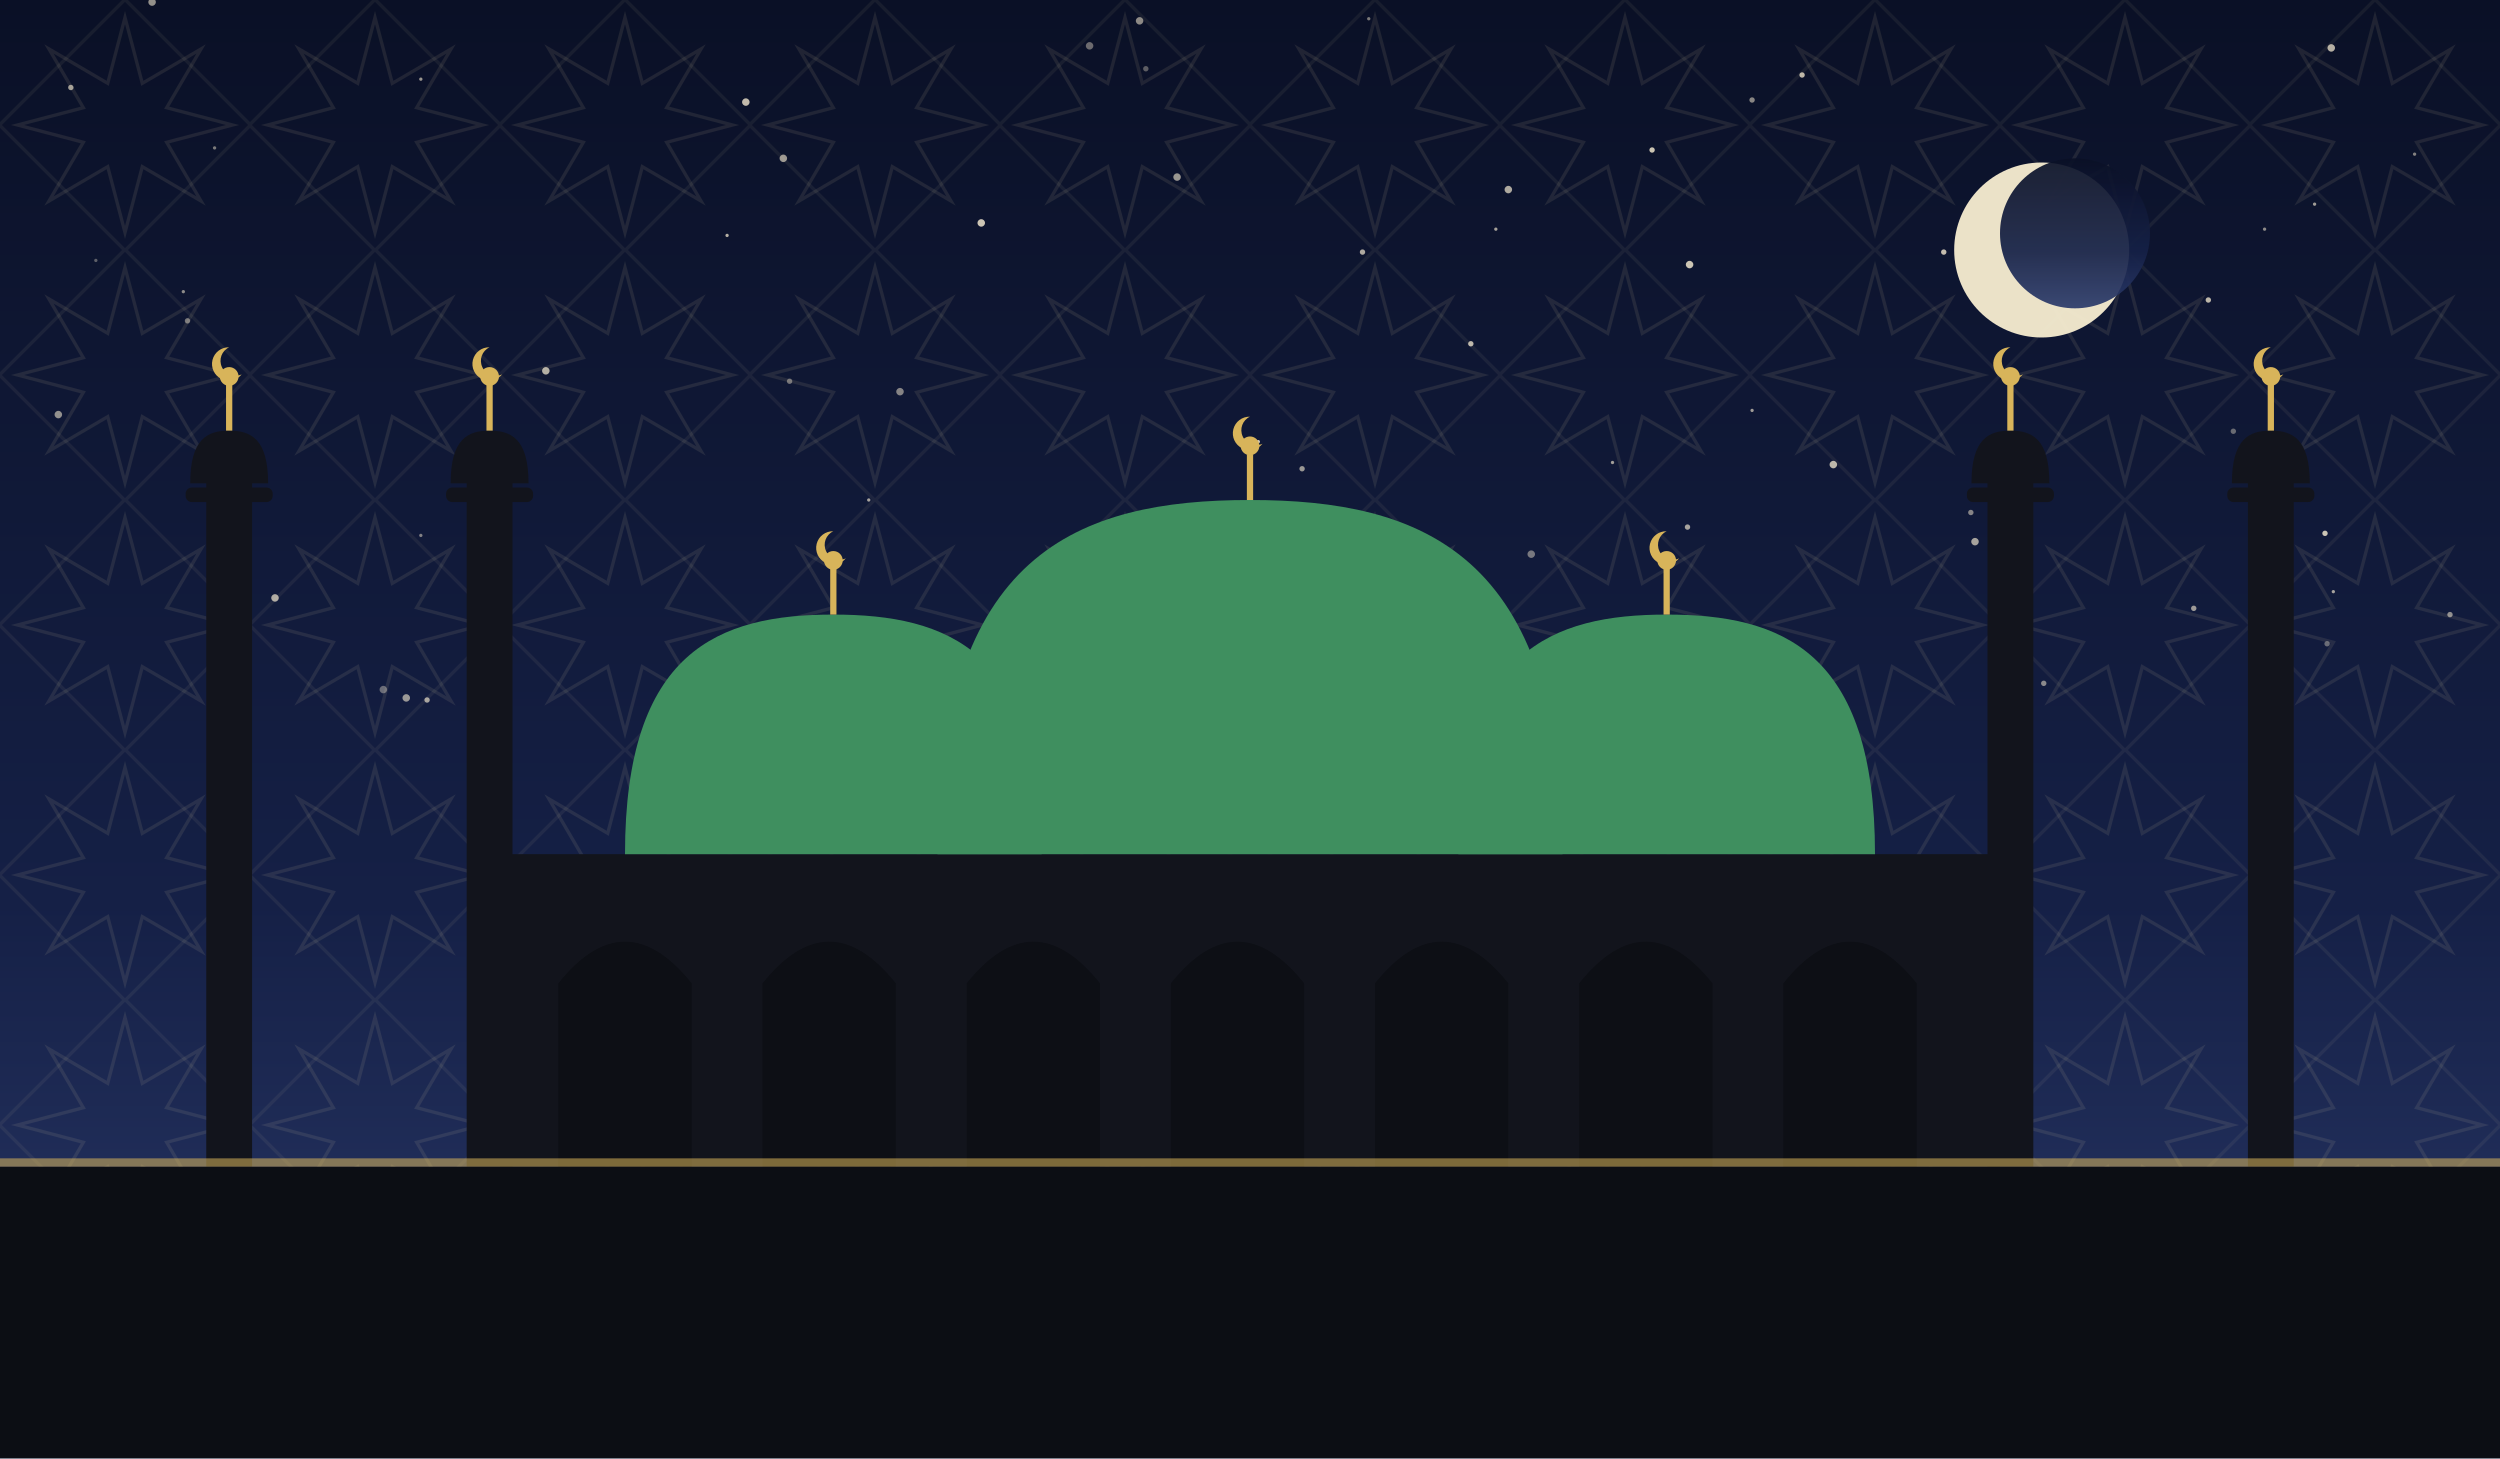
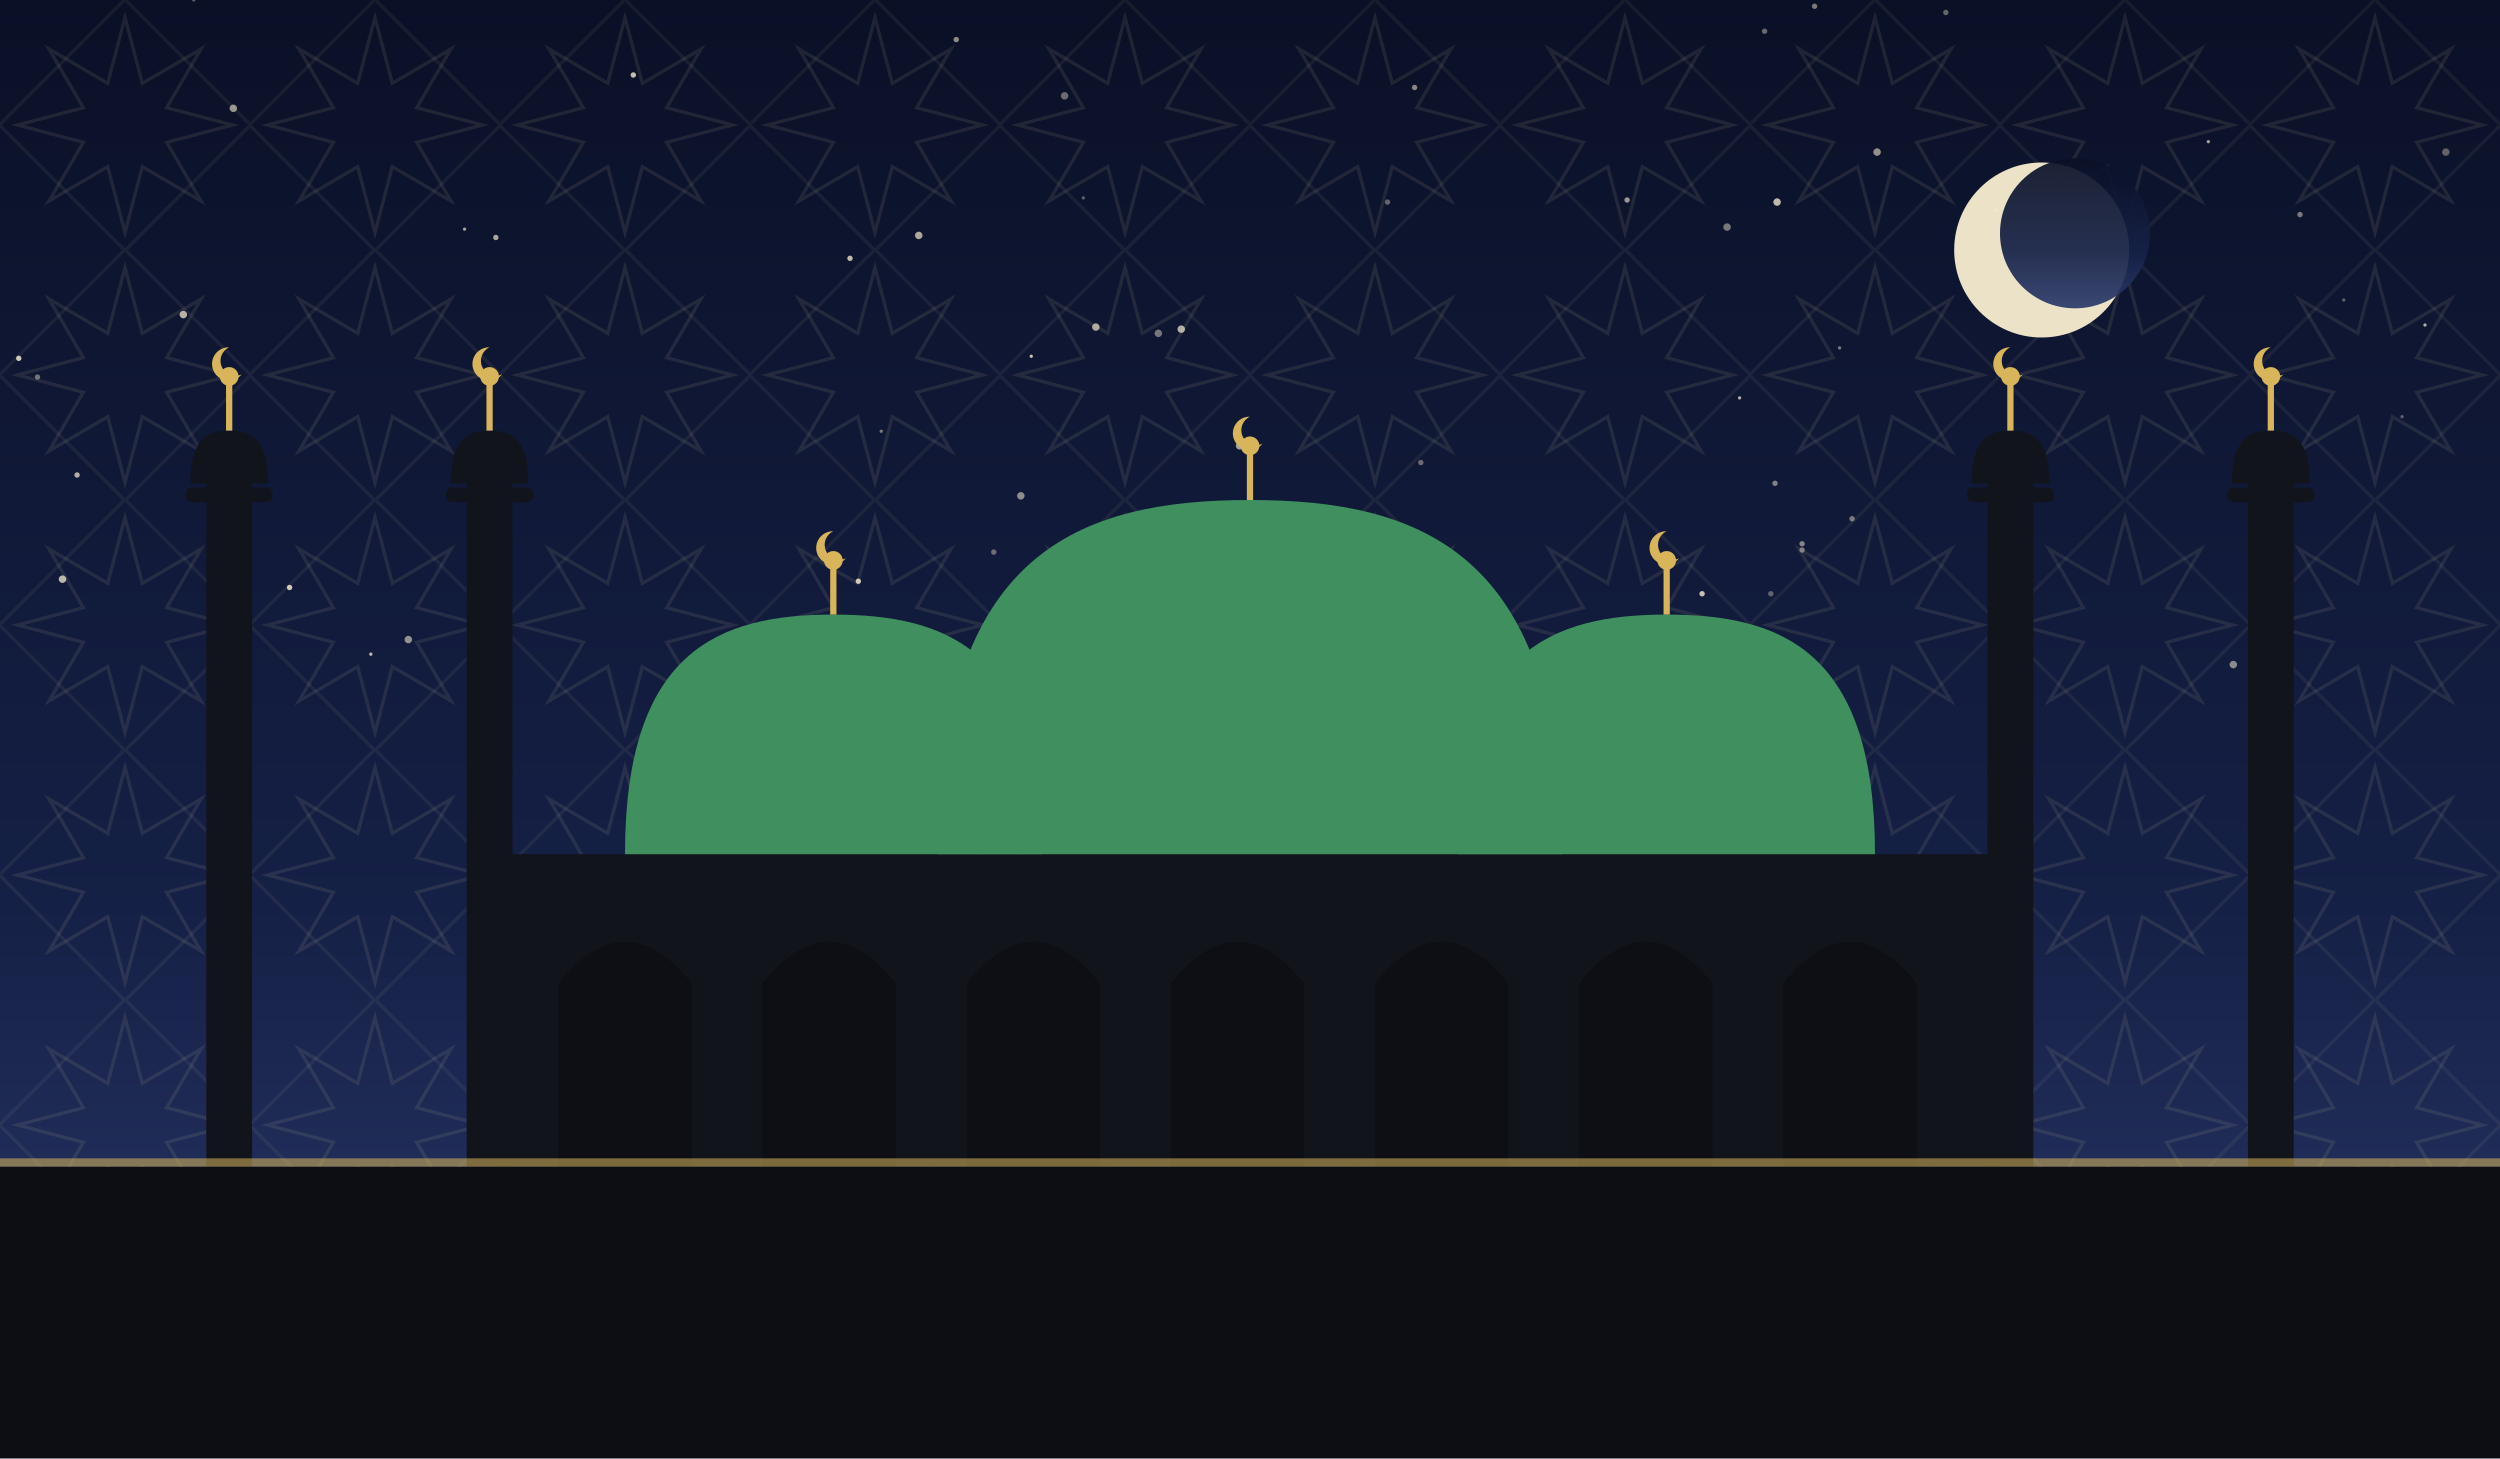
<svg xmlns="http://www.w3.org/2000/svg" viewBox="0 0 1200 700" role="img">
  <defs>
    <linearGradient id="sky" x1="0" y1="0" x2="0" y2="1">
      <stop offset="0" stop-color="#0a1026" />
      <stop offset="0.62" stop-color="#152046" />
      <stop offset="1" stop-color="#2b3a6b" />
    </linearGradient>
    <pattern id="g1" width="120" height="120" patternUnits="userSpaceOnUse">
      <polygon points="111.6,60.0 80.0,68.3 96.5,96.5 68.3,80.0 60.0,111.6 51.7,80.0 23.5,96.5 40.0,68.3 8.4,60.0 40.0,51.7 23.5,23.5 51.7,40.0 60.0,8.4 68.3,40.0 96.5,23.5 80.0,51.7" fill="none" stroke="#e8d9a8" stroke-width="1.6" opacity="0.1" />
      <rect x="17.4" y="17.4" width="85.2" height="85.2" fill="none" stroke="#e8d9a8" stroke-width="1.6" opacity="0.07" transform="rotate(45 60.0 60.0)" />
    </pattern>
  </defs>
  <rect width="1200" height="700" fill="url(#sky)" />
  <rect width="1200" height="700" fill="url(#g1)" />
-   <circle cx="1116" cy="256" r="1.3" fill="#f7ecd2" opacity="0.81" />
-   <circle cx="46" cy="125" r="0.8" fill="#f7ecd2" opacity="0.35" />
-   <circle cx="73" cy="1" r="1.8" fill="#f7ecd2" opacity="0.58" />
-   <circle cx="981" cy="328" r="1.3" fill="#f7ecd2" opacity="0.53" />
-   <circle cx="202" cy="38" r="0.8" fill="#f7ecd2" opacity="0.61" />
-   <circle cx="1072" cy="207" r="1.3" fill="#f7ecd2" opacity="0.39" />
-   <circle cx="1119" cy="23" r="1.8" fill="#f7ecd2" opacity="0.72" />
-   <circle cx="1087" cy="110" r="0.8" fill="#f7ecd2" opacity="0.55" />
-   <circle cx="88" cy="140" r="0.8" fill="#f7ecd2" opacity="0.55" />
-   <circle cx="498" cy="329" r="1.8" fill="#f7ecd2" opacity="0.77" />
-   <circle cx="565" cy="85" r="1.8" fill="#f7ecd2" opacity="0.60" />
-   <circle cx="793" cy="72" r="1.3" fill="#f7ecd2" opacity="0.81" />
-   <circle cx="774" cy="222" r="0.8" fill="#f7ecd2" opacity="0.63" />
-   <circle cx="724" cy="91" r="1.8" fill="#f7ecd2" opacity="0.69" />
-   <circle cx="811" cy="127" r="1.8" fill="#f7ecd2" opacity="0.82" />
-   <circle cx="99" cy="214" r="1.3" fill="#f7ecd2" opacity="0.71" />
-   <circle cx="1060" cy="144" r="1.3" fill="#f7ecd2" opacity="0.75" />
-   <circle cx="550" cy="33" r="1.3" fill="#f7ecd2" opacity="0.35" />
-   <circle cx="657" cy="9" r="0.8" fill="#f7ecd2" opacity="0.48" />
-   <circle cx="205" cy="336" r="1.3" fill="#f7ecd2" opacity="0.65" />
-   <circle cx="946" cy="246" r="1.3" fill="#f7ecd2" opacity="0.51" />
-   <circle cx="1176" cy="295" r="1.3" fill="#f7ecd2" opacity="0.55" />
-   <circle cx="103" cy="71" r="0.8" fill="#f7ecd2" opacity="0.48" />
-   <circle cx="1111" cy="98" r="0.8" fill="#f7ecd2" opacity="0.63" />
-   <circle cx="432" cy="188" r="1.8" fill="#f7ecd2" opacity="0.51" />
-   <circle cx="202" cy="257" r="0.8" fill="#f7ecd2" opacity="0.49" />
-   <circle cx="349" cy="113" r="0.8" fill="#f7ecd2" opacity="0.72" />
-   <circle cx="417" cy="240" r="0.8" fill="#f7ecd2" opacity="0.65" />
-   <circle cx="718" cy="110" r="0.8" fill="#f7ecd2" opacity="0.65" />
-   <circle cx="28" cy="199" r="1.8" fill="#f7ecd2" opacity="0.57" />
-   <circle cx="195" cy="335" r="1.8" fill="#f7ecd2" opacity="0.60" />
-   <circle cx="523" cy="22" r="1.8" fill="#f7ecd2" opacity="0.41" />
-   <circle cx="604" cy="212" r="0.8" fill="#f7ecd2" opacity="0.83" />
-   <circle cx="654" cy="121" r="1.3" fill="#f7ecd2" opacity="0.69" />
-   <circle cx="841" cy="197" r="0.8" fill="#f7ecd2" opacity="0.62" />
-   <circle cx="229" cy="324" r="1.3" fill="#f7ecd2" opacity="0.81" />
-   <circle cx="90" cy="154" r="1.3" fill="#f7ecd2" opacity="0.45" />
-   <circle cx="880" cy="223" r="1.8" fill="#f7ecd2" opacity="0.75" />
-   <circle cx="1087" cy="239" r="0.8" fill="#f7ecd2" opacity="0.78" />
-   <circle cx="735" cy="266" r="1.8" fill="#f7ecd2" opacity="0.45" />
-   <circle cx="376" cy="76" r="1.8" fill="#f7ecd2" opacity="0.61" />
-   <circle cx="706" cy="165" r="1.3" fill="#f7ecd2" opacity="0.75" />
-   <circle cx="933" cy="121" r="1.3" fill="#f7ecd2" opacity="0.78" />
-   <circle cx="841" cy="48" r="1.3" fill="#f7ecd2" opacity="0.53" />
-   <circle cx="262" cy="178" r="1.8" fill="#f7ecd2" opacity="0.71" />
-   <circle cx="132" cy="287" r="1.8" fill="#f7ecd2" opacity="0.69" />
-   <circle cx="379" cy="183" r="1.3" fill="#f7ecd2" opacity="0.42" />
-   <circle cx="547" cy="10" r="1.8" fill="#f7ecd2" opacity="0.55" />
-   <circle cx="948" cy="260" r="1.8" fill="#f7ecd2" opacity="0.65" />
-   <circle cx="358" cy="49" r="1.8" fill="#f7ecd2" opacity="0.77" />
-   <circle cx="625" cy="225" r="1.3" fill="#f7ecd2" opacity="0.60" />
-   <circle cx="1053" cy="292" r="1.3" fill="#f7ecd2" opacity="0.61" />
-   <circle cx="34" cy="42" r="1.3" fill="#f7ecd2" opacity="0.63" />
-   <circle cx="184" cy="331" r="1.8" fill="#f7ecd2" opacity="0.39" />
-   <circle cx="471" cy="107" r="1.8" fill="#f7ecd2" opacity="0.82" />
-   <circle cx="1159" cy="74" r="0.8" fill="#f7ecd2" opacity="0.51" />
-   <circle cx="1120" cy="284" r="0.8" fill="#f7ecd2" opacity="0.65" />
-   <circle cx="810" cy="253" r="1.3" fill="#f7ecd2" opacity="0.65" />
-   <circle cx="1117" cy="309" r="1.3" fill="#f7ecd2" opacity="0.38" />
-   <circle cx="865" cy="36" r="1.3" fill="#f7ecd2" opacity="0.75" />
+   <circle cx="852" cy="232" r="1.3" fill="#f7ecd2" opacity="0.49" />
+   <circle cx="1174" cy="73" r="1.8" fill="#f7ecd2" opacity="0.37" />
+   <circle cx="817" cy="285" r="1.3" fill="#f7ecd2" opacity="0.80" />
+   <circle cx="93" cy="0" r="0.8" fill="#f7ecd2" opacity="0.35" />
+   <circle cx="178" cy="314" r="0.8" fill="#f7ecd2" opacity="0.77" />
+   <circle cx="520" cy="95" r="0.8" fill="#f7ecd2" opacity="0.35" />
+   <circle cx="423" cy="207" r="0.8" fill="#f7ecd2" opacity="0.46" />
+   <circle cx="679" cy="42" r="1.3" fill="#f7ecd2" opacity="0.53" />
+   <circle cx="304" cy="36" r="1.3" fill="#f7ecd2" opacity="0.79" />
+   <circle cx="666" cy="97" r="1.3" fill="#f7ecd2" opacity="0.37" />
+   <circle cx="829" cy="109" r="1.8" fill="#f7ecd2" opacity="0.46" />
+   <circle cx="865" cy="264" r="1.3" fill="#f7ecd2" opacity="0.45" />
+   <circle cx="30" cy="278" r="1.8" fill="#f7ecd2" opacity="0.75" />
+   <circle cx="412" cy="279" r="1.3" fill="#f7ecd2" opacity="0.83" />
+   <circle cx="835" cy="191" r="0.8" fill="#f7ecd2" opacity="0.70" />
+   <circle cx="651" cy="326" r="1.8" fill="#f7ecd2" opacity="0.61" />
+   <circle cx="556" cy="160" r="1.8" fill="#f7ecd2" opacity="0.45" />
+   <circle cx="958" cy="101" r="0.8" fill="#f7ecd2" opacity="0.43" />
+   <circle cx="441" cy="113" r="1.8" fill="#f7ecd2" opacity="0.68" />
+   <circle cx="37" cy="228" r="1.3" fill="#f7ecd2" opacity="0.71" />
+   <circle cx="682" cy="222" r="1.3" fill="#f7ecd2" opacity="0.39" />
+   <circle cx="1104" cy="103" r="1.3" fill="#f7ecd2" opacity="0.47" />
+   <circle cx="847" cy="15" r="1.3" fill="#f7ecd2" opacity="0.40" />
+   <circle cx="223" cy="110" r="0.8" fill="#f7ecd2" opacity="0.65" />
+   <circle cx="408" cy="124" r="1.3" fill="#f7ecd2" opacity="0.77" />
+   <circle cx="850" cy="285" r="1.3" fill="#f7ecd2" opacity="0.35" />
+   <circle cx="853" cy="97" r="1.8" fill="#f7ecd2" opacity="0.76" />
+   <circle cx="9" cy="172" r="1.3" fill="#f7ecd2" opacity="0.83" />
+   <circle cx="934" cy="6" r="1.3" fill="#f7ecd2" opacity="0.39" />
+   <circle cx="196" cy="307" r="1.8" fill="#f7ecd2" opacity="0.57" />
+   <circle cx="459" cy="19" r="1.3" fill="#f7ecd2" opacity="0.56" />
+   <circle cx="595" cy="214" r="1.8" fill="#f7ecd2" opacity="0.65" />
+   <circle cx="1060" cy="68" r="0.8" fill="#f7ecd2" opacity="0.65" />
+   <circle cx="342" cy="309" r="0.8" fill="#f7ecd2" opacity="0.63" />
+   <circle cx="865" cy="261" r="1.3" fill="#f7ecd2" opacity="0.50" />
+   <circle cx="781" cy="96" r="1.3" fill="#f7ecd2" opacity="0.61" />
+   <circle cx="786" cy="310" r="1.3" fill="#f7ecd2" opacity="0.45" />
+   <circle cx="88" cy="151" r="1.8" fill="#f7ecd2" opacity="0.73" />
+   <circle cx="871" cy="3" r="1.3" fill="#f7ecd2" opacity="0.48" />
+   <circle cx="567" cy="158" r="1.8" fill="#f7ecd2" opacity="0.71" />
+   <circle cx="112" cy="52" r="1.8" fill="#f7ecd2" opacity="0.59" />
+   <circle cx="634" cy="313" r="1.8" fill="#f7ecd2" opacity="0.77" />
+   <circle cx="477" cy="265" r="1.3" fill="#f7ecd2" opacity="0.40" />
+   <circle cx="1153" cy="200" r="0.8" fill="#f7ecd2" opacity="0.35" />
+   <circle cx="238" cy="114" r="1.3" fill="#f7ecd2" opacity="0.67" />
+   <circle cx="780" cy="315" r="0.8" fill="#f7ecd2" opacity="0.35" />
+   <circle cx="883" cy="167" r="0.8" fill="#f7ecd2" opacity="0.46" />
+   <circle cx="139" cy="282" r="1.3" fill="#f7ecd2" opacity="0.83" />
+   <circle cx="1164" cy="156" r="0.8" fill="#f7ecd2" opacity="0.69" />
+   <circle cx="526" cy="157" r="1.8" fill="#f7ecd2" opacity="0.67" />
+   <circle cx="889" cy="249" r="1.3" fill="#f7ecd2" opacity="0.46" />
+   <circle cx="1125" cy="144" r="0.8" fill="#f7ecd2" opacity="0.35" />
+   <circle cx="490" cy="238" r="1.8" fill="#f7ecd2" opacity="0.55" />
+   <circle cx="1072" cy="319" r="1.8" fill="#f7ecd2" opacity="0.53" />
+   <circle cx="495" cy="171" r="0.8" fill="#f7ecd2" opacity="0.80" />
+   <circle cx="511" cy="46" r="1.8" fill="#f7ecd2" opacity="0.41" />
+   <circle cx="616" cy="300" r="1.3" fill="#f7ecd2" opacity="0.35" />
+   <circle cx="18" cy="181" r="1.3" fill="#f7ecd2" opacity="0.43" />
+   <circle cx="901" cy="73" r="1.8" fill="#f7ecd2" opacity="0.58" />
+   <circle cx="697" cy="268" r="1.8" fill="#f7ecd2" opacity="0.81" />
  <circle cx="980" cy="120" r="42" fill="#f6ecd0" opacity="0.95" />
  <circle cx="996" cy="112" r="36" fill="url(#sky)" opacity="0.92" />
  <rect x="240" y="410" width="720" height="150" fill="#12141c" />
  <path d="M 268 560 L 268 472 Q 300 432 332 472 L 332 560 Z" fill="#0c0e14" opacity="0.9" />
  <path d="M 366 560 L 366 472 Q 398 432 430 472 L 430 560 Z" fill="#0c0e14" opacity="0.9" />
  <path d="M 464 560 L 464 472 Q 496 432 528 472 L 528 560 Z" fill="#0c0e14" opacity="0.9" />
  <path d="M 562 560 L 562 472 Q 594 432 626 472 L 626 560 Z" fill="#0c0e14" opacity="0.9" />
  <path d="M 660 560 L 660 472 Q 692 432 724 472 L 724 560 Z" fill="#0c0e14" opacity="0.9" />
  <path d="M 758 560 L 758 472 Q 790 432 822 472 L 822 560 Z" fill="#0c0e14" opacity="0.9" />
  <path d="M 856 560 L 856 472 Q 888 432 920 472 L 920 560 Z" fill="#0c0e14" opacity="0.9" />
  <path d="M 450 410 C 450 265.5, 517.5 240, 600 240 C 682.5 240, 750 265.5, 750 410 Z" fill="#3f8f5f" />
  <line x1="600" y1="240" x2="600" y2="218" stroke="#d8b45a" stroke-width="3" />
  <circle cx="600" cy="214" r="4.5" fill="#d8b45a" />
  <path d="M 600 200 a 8 8 0 1 0 6 13 a 6.4 6.4 0 1 1 -6 -13 Z" fill="#d8b45a" />
  <path d="M 300 410 C 300 312.25, 345.0 295, 400 295 C 455.0 295, 500 312.25, 500 410 Z" fill="#3f8f5f" />
  <line x1="400" y1="295" x2="400" y2="273" stroke="#d8b45a" stroke-width="3" />
  <circle cx="400" cy="269" r="4.5" fill="#d8b45a" />
  <path d="M 400 255 a 8 8 0 1 0 6 13 a 6.4 6.4 0 1 1 -6 -13 Z" fill="#d8b45a" />
  <path d="M 700 410 C 700 312.25, 745.0 295, 800 295 C 855.0 295, 900 312.25, 900 410 Z" fill="#3f8f5f" />
  <line x1="800" y1="295" x2="800" y2="273" stroke="#d8b45a" stroke-width="3" />
  <circle cx="800" cy="269" r="4.5" fill="#d8b45a" />
  <path d="M 800 255 a 8 8 0 1 0 6 13 a 6.4 6.4 0 1 1 -6 -13 Z" fill="#d8b45a" />
  <rect x="99.0" y="230" width="22" height="330" fill="#12141c" />
  <rect x="89.1" y="234" width="41.8" height="7" rx="3" fill="#12141c" />
  <path d="M 91.3 232 C 91.3 210.495, 99.715 206.7, 110 206.7 C 120.285 206.7, 128.7 210.495, 128.7 232 Z" fill="#12141c" />
  <line x1="110" y1="206.7" x2="110" y2="184.7" stroke="#d8b45a" stroke-width="3" />
  <circle cx="110" cy="180.7" r="4.5" fill="#d8b45a" />
  <path d="M 110 166.7 a 8 8 0 1 0 6 13 a 6.4 6.4 0 1 1 -6 -13 Z" fill="#d8b45a" />
  <rect x="224.0" y="230" width="22" height="330" fill="#12141c" />
  <rect x="214.1" y="234" width="41.8" height="7" rx="3" fill="#12141c" />
  <path d="M 216.3 232 C 216.3 210.495, 224.715 206.7, 235 206.7 C 245.285 206.7, 253.7 210.495, 253.7 232 Z" fill="#12141c" />
  <line x1="235" y1="206.7" x2="235" y2="184.7" stroke="#d8b45a" stroke-width="3" />
  <circle cx="235" cy="180.7" r="4.5" fill="#d8b45a" />
  <path d="M 235 166.7 a 8 8 0 1 0 6 13 a 6.4 6.4 0 1 1 -6 -13 Z" fill="#d8b45a" />
  <rect x="954.0" y="230" width="22" height="330" fill="#12141c" />
  <rect x="944.1" y="234" width="41.8" height="7" rx="3" fill="#12141c" />
  <path d="M 946.3 232 C 946.3 210.495, 954.715 206.7, 965 206.7 C 975.285 206.7, 983.7 210.495, 983.7 232 Z" fill="#12141c" />
  <line x1="965" y1="206.7" x2="965" y2="184.7" stroke="#d8b45a" stroke-width="3" />
  <circle cx="965" cy="180.7" r="4.5" fill="#d8b45a" />
  <path d="M 965 166.7 a 8 8 0 1 0 6 13 a 6.4 6.4 0 1 1 -6 -13 Z" fill="#d8b45a" />
  <rect x="1079.0" y="230" width="22" height="330" fill="#12141c" />
  <rect x="1069.1" y="234" width="41.8" height="7" rx="3" fill="#12141c" />
  <path d="M 1071.3 232 C 1071.3 210.495, 1079.715 206.7, 1090 206.7 C 1100.285 206.7, 1108.7 210.495, 1108.7 232 Z" fill="#12141c" />
  <line x1="1090" y1="206.7" x2="1090" y2="184.7" stroke="#d8b45a" stroke-width="3" />
  <circle cx="1090" cy="180.7" r="4.5" fill="#d8b45a" />
  <path d="M 1090 166.7 a 8 8 0 1 0 6 13 a 6.4 6.4 0 1 1 -6 -13 Z" fill="#d8b45a" />
  <rect x="0" y="560" width="1200" height="140" fill="#0c0e14" />
  <rect x="0" y="556" width="1200" height="4" fill="#d8b45a" opacity="0.55" />
</svg>
